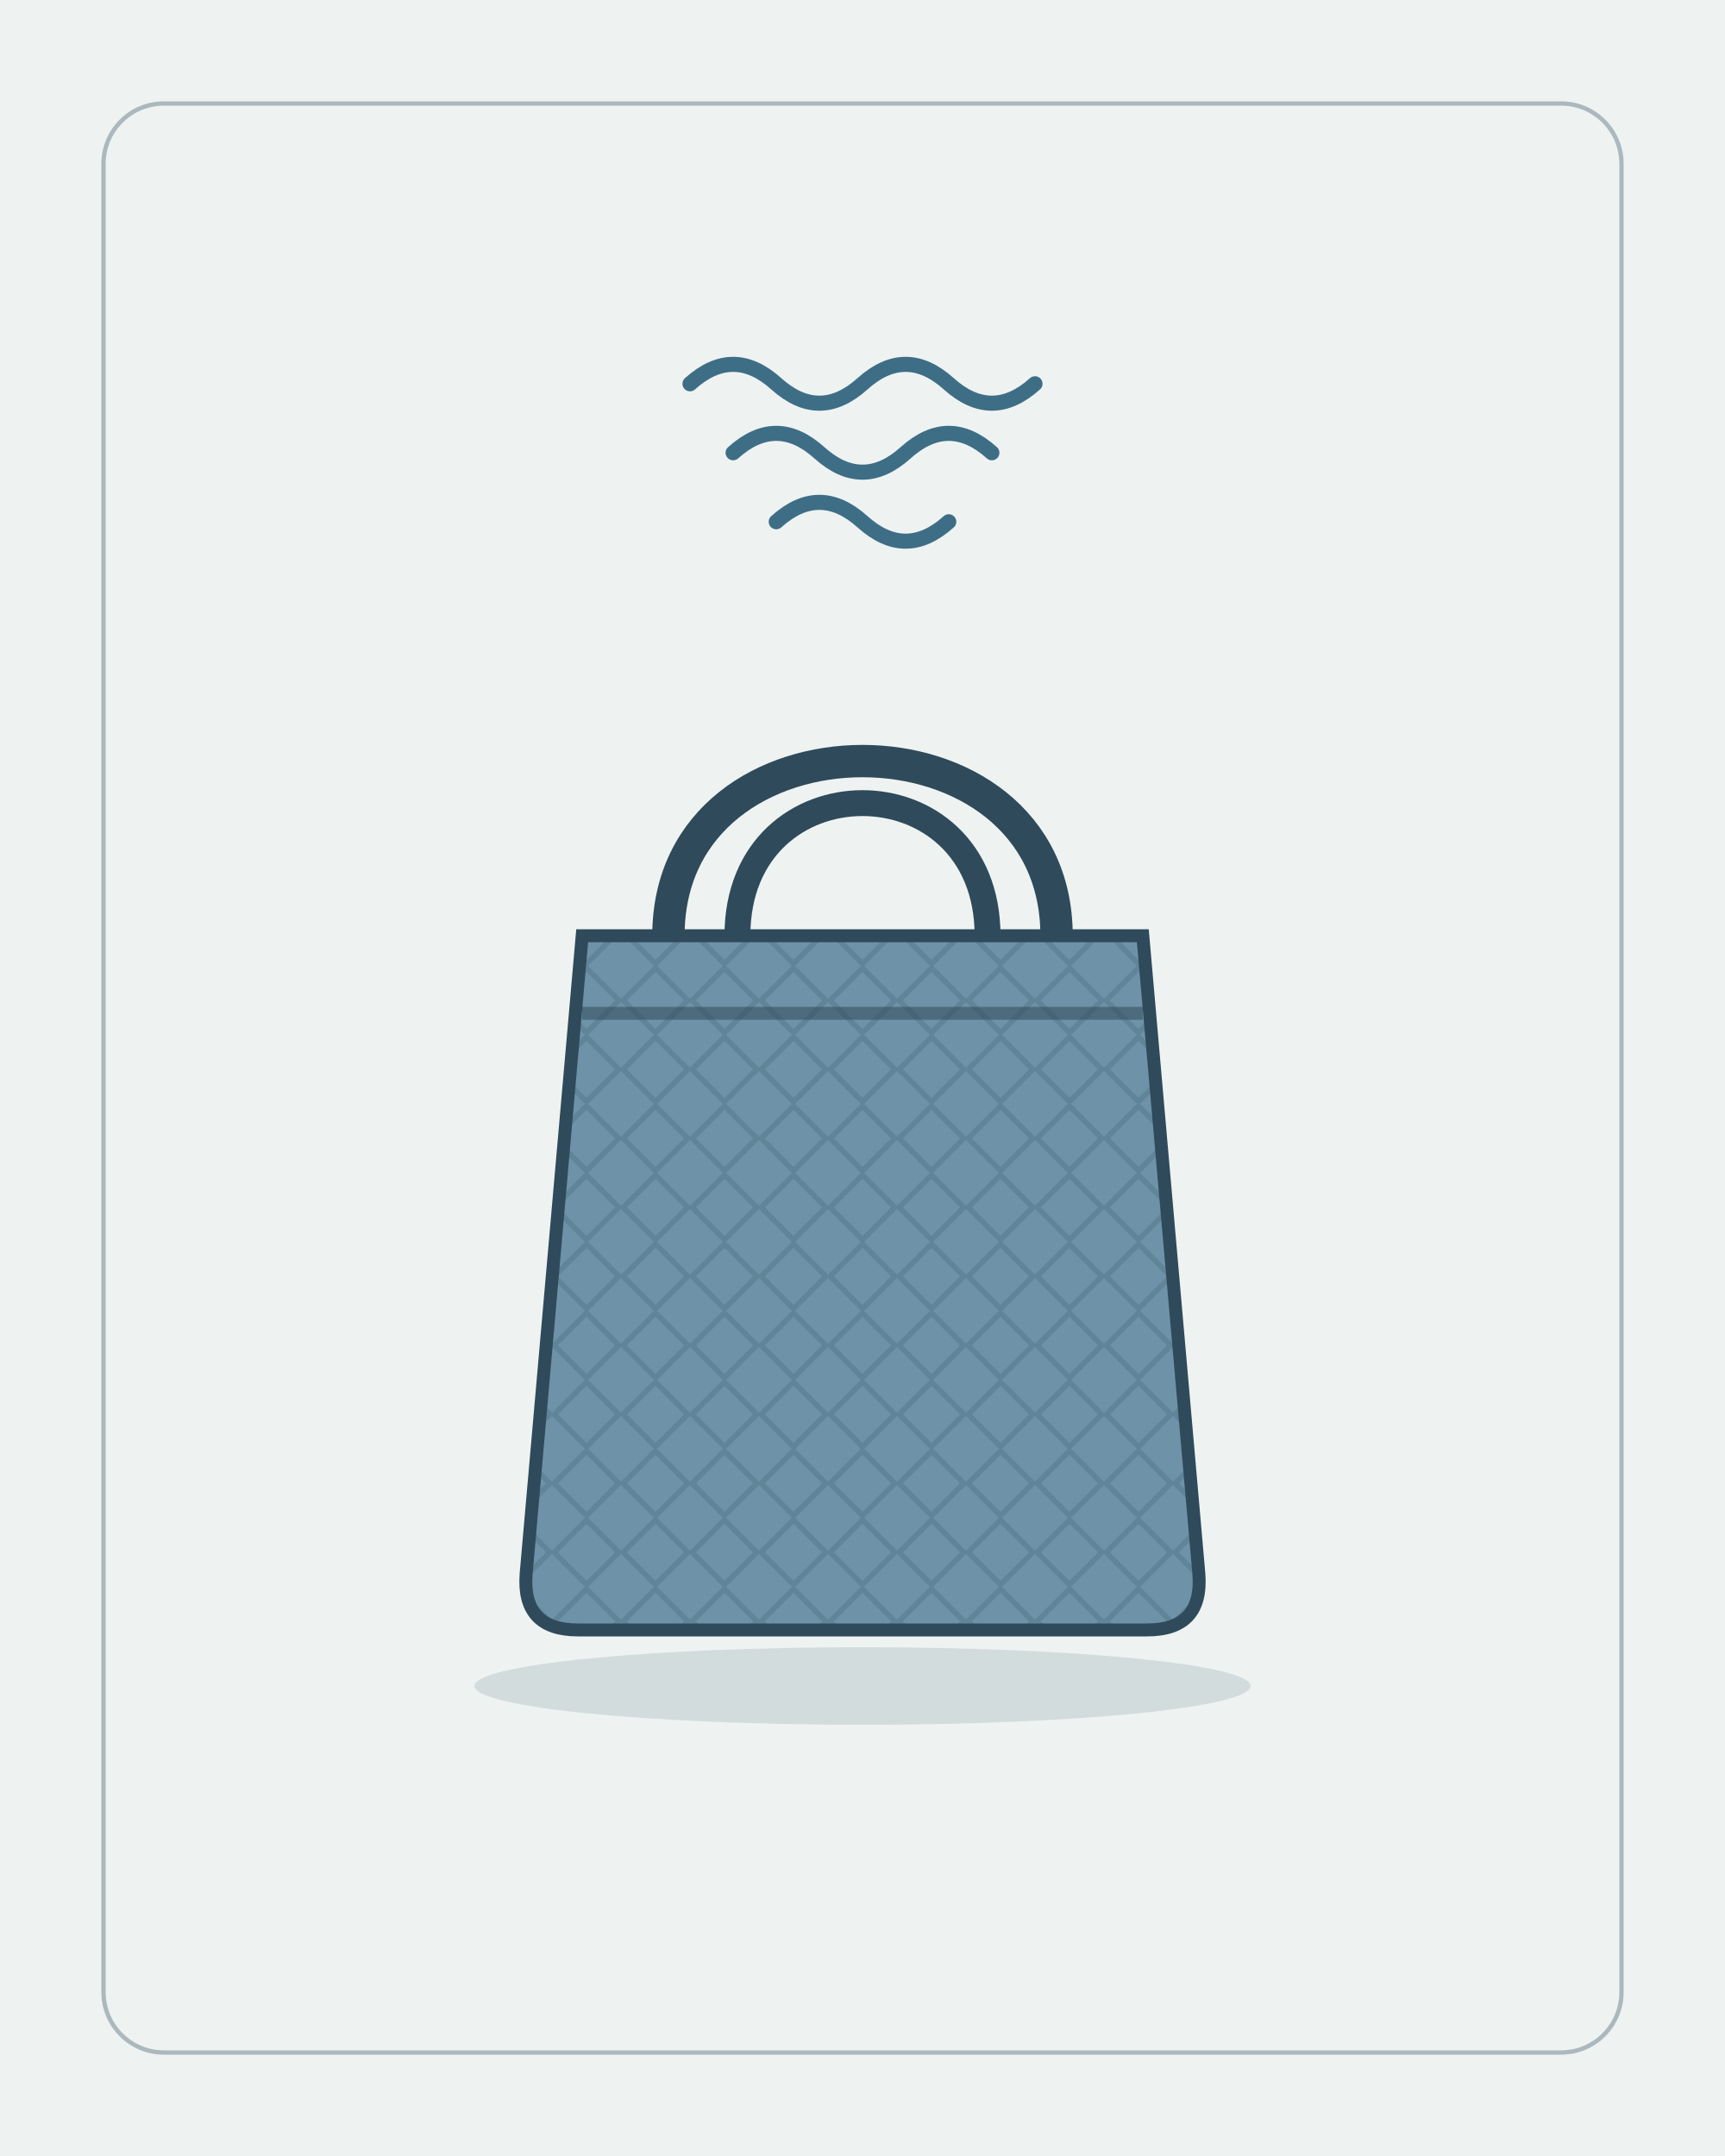
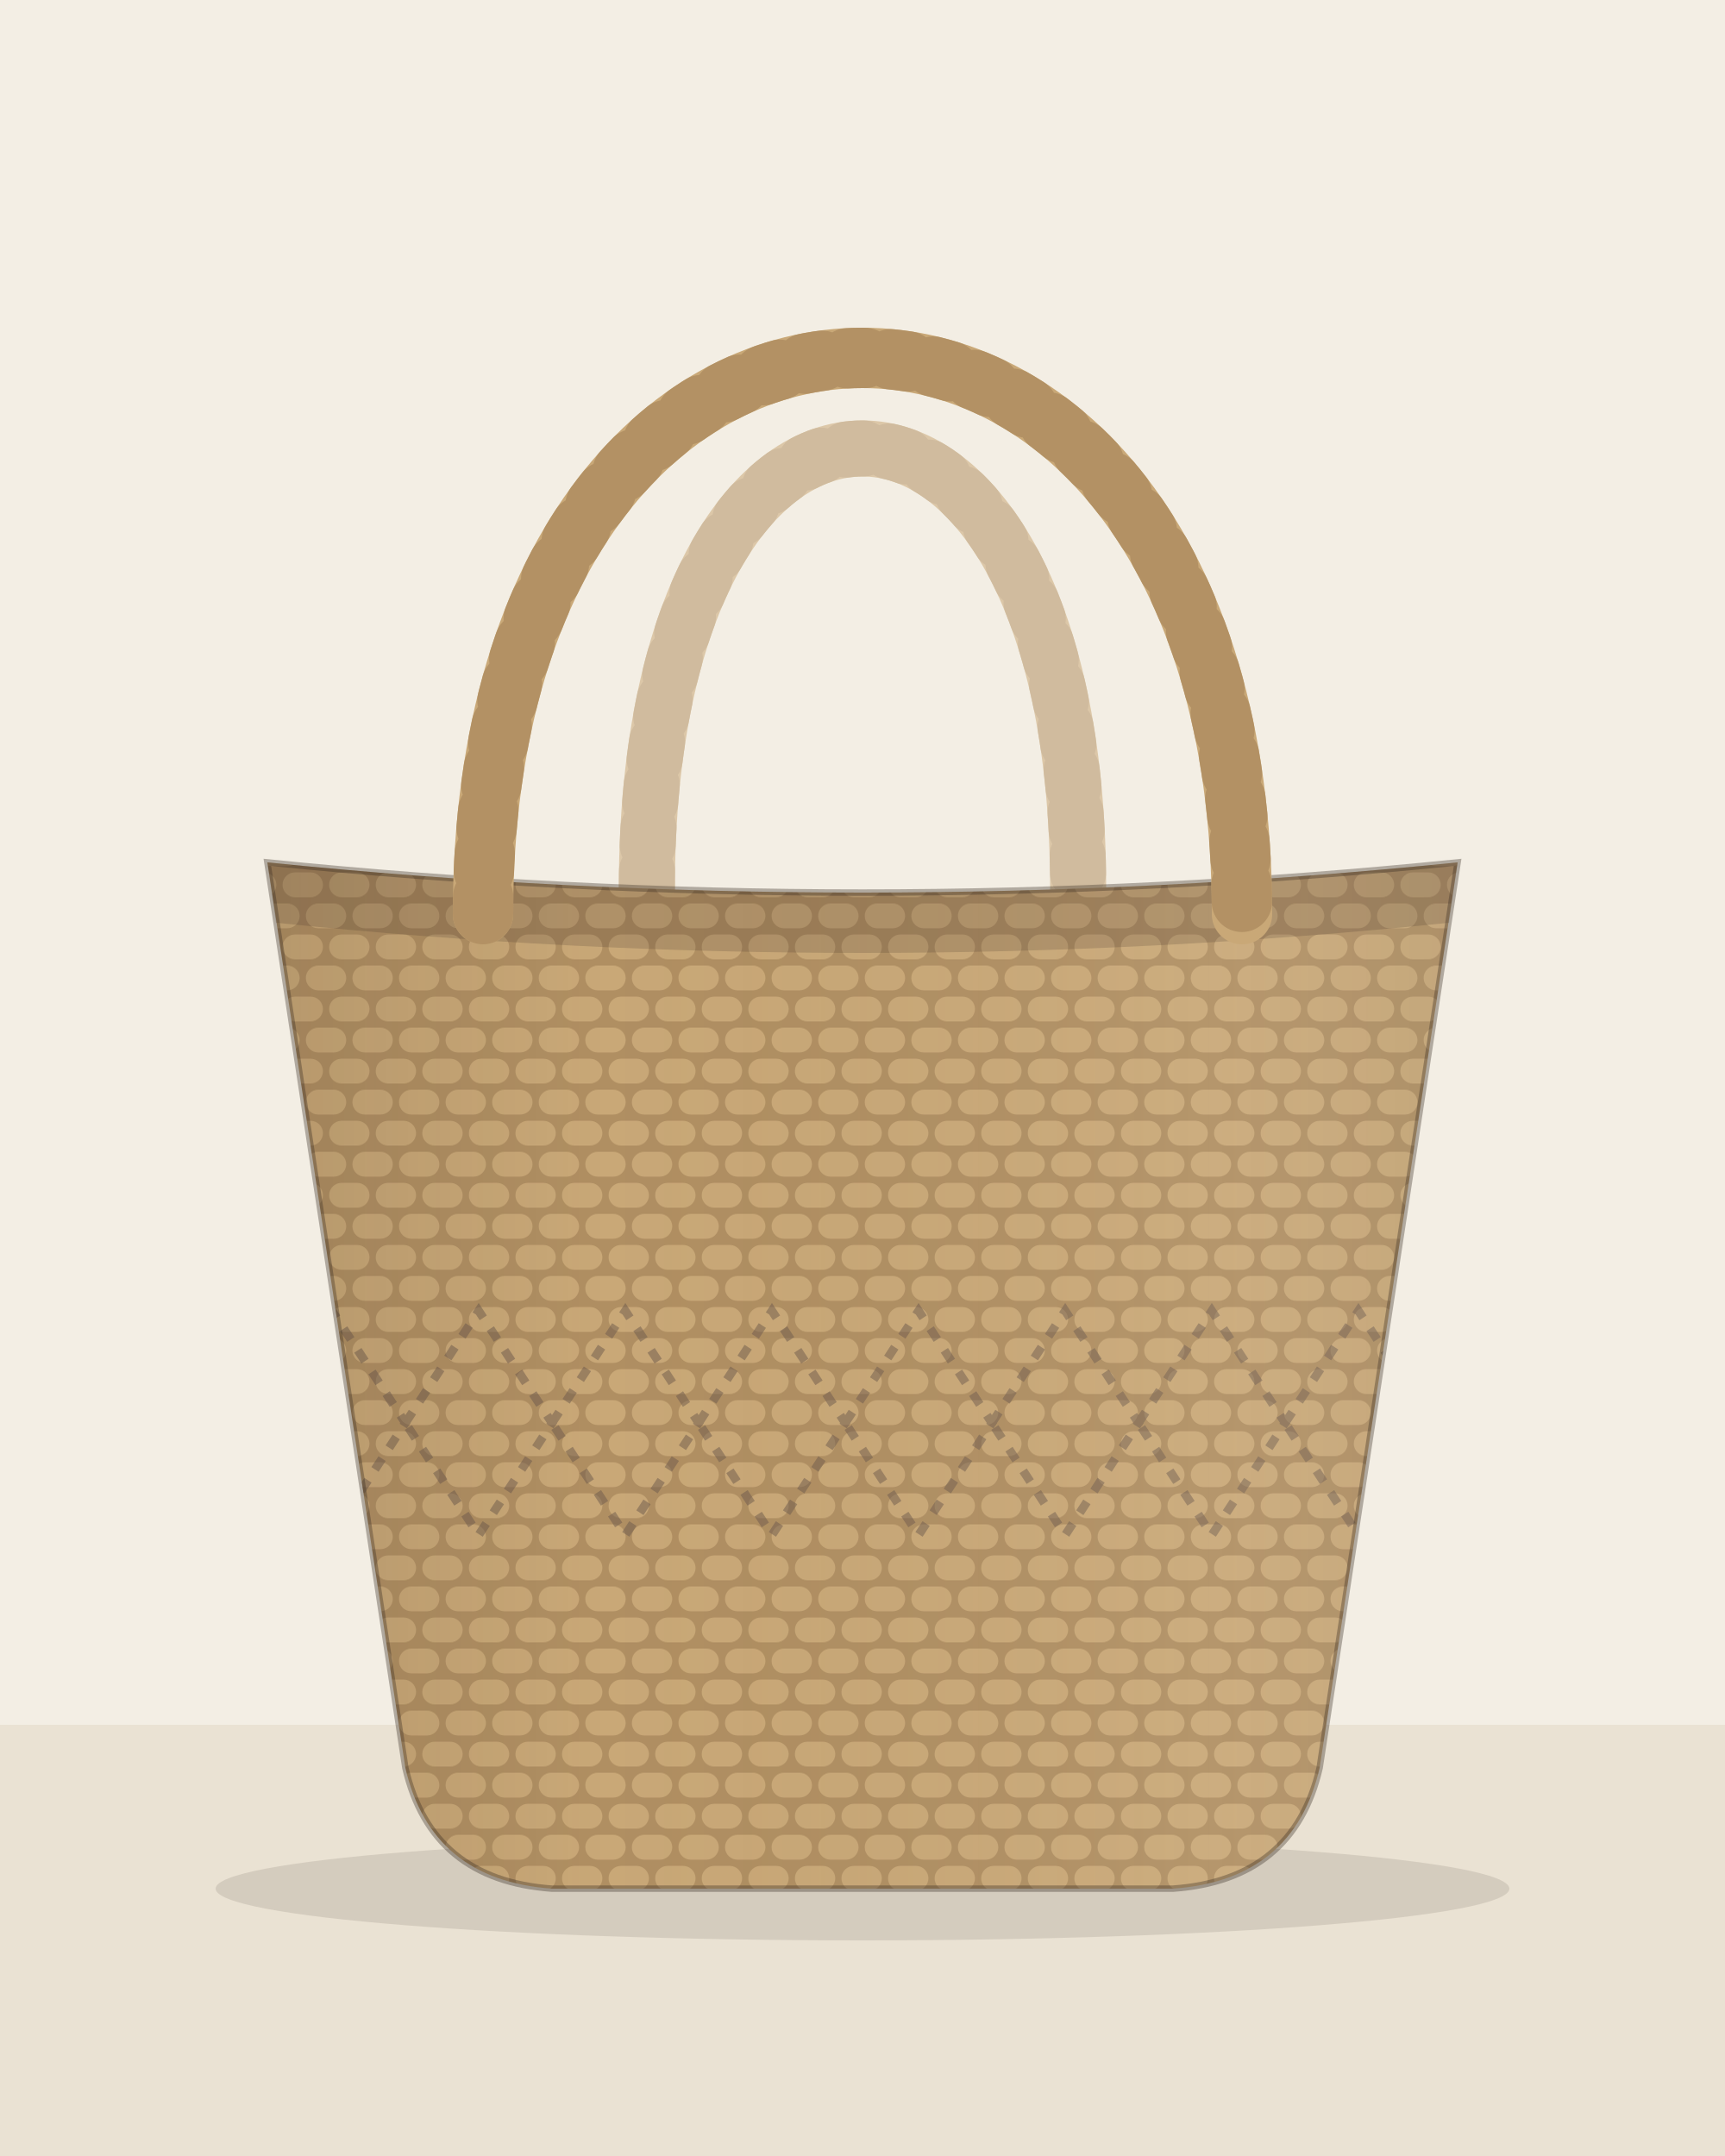
- <svg xmlns="http://www.w3.org/2000/svg" viewBox="0 0 800 1000" role="img" aria-label="Illustration of the alon-tote bag">
-   <rect width="800" height="1000" fill="#EEF3F2" />
-   <rect x="48" y="48" width="704" height="904" rx="28" fill="none" stroke="#2F4A5A" stroke-width="2" opacity="0.35" />
-   <g stroke="#3E6E86" stroke-width="7" stroke-linecap="round" fill="none">
-     <path d="M320 178q20-18 40 0t40 0t40 0t40 0" />
-     <path d="M340 210q20-18 40 0t40 0t40 0" />
-     <path d="M360 242q20-18 40 0t40 0" />
+ <svg xmlns="http://www.w3.org/2000/svg" viewBox="0 0 400 500" role="img" aria-hidden="true" width="400" height="500">
+   <defs>
+     <pattern id="_r_61_p" width="21.6" height="14.4" patternUnits="userSpaceOnUse">
+       <rect width="21.6" height="14.4" fill="#B08F62" />
+       <rect x="0.72" y="0.72" width="9.36" height="5.76" rx="2.88" fill="#C9A877" />
+       <rect x="11.52" y="0.72" width="9.36" height="5.76" rx="2.88" fill="#C9A877" />
+       <rect x="6.12" y="7.92" width="9.36" height="5.76" rx="2.88" fill="#C9A877" />
+       <rect x="16.92" y="7.92" width="9.36" height="5.76" rx="2.88" fill="#C9A877" />
+       <rect x="-4.68" y="7.92" width="9.36" height="5.76" rx="2.88" fill="#C9A877" />
+     </pattern>
+     <clipPath id="_r_61_c">
+       <path d="M62 200 Q200 214 338 200 L306 410 Q300 436 272 438 L128 438 Q100 436 94 410 Z" />
+     </clipPath>
+     <linearGradient id="_r_61_s" x1="0" x2="1">
+       <stop offset="0" stop-color="#352820" stop-opacity="0.22" />
+       <stop offset="0.35" stop-color="#352820" stop-opacity="0" />
+       <stop offset="0.7" stop-color="#fff" stop-opacity="0.06" />
+       <stop offset="1" stop-color="#352820" stop-opacity="0.2" />
+     </linearGradient>
+   </defs>
+   <rect width="400" height="500" fill="#F3EEE4" />
+   <rect y="400" width="400" height="100" fill="#EAE2D3" />
+   <ellipse cx="200" cy="438" rx="150" ry="12" fill="#352820" opacity="0.12" />
+   <g opacity="0.55">
+     <g fill="none" stroke-linecap="round">
+       <path d="M150 206 C150 70 250 70 250 206" stroke="#C9A877" stroke-width="13" />
+       <path d="M150 206 C150 70 250 70 250 206" stroke="#B08F62" stroke-width="13" stroke-dasharray="4 6" opacity="0.9" />
+     </g>
  </g>
-   <ellipse cx="400" cy="782" rx="180" ry="18" fill="#2F4A5A" opacity="0.14" />
-   <defs>
-     <pattern id="weave-alon-tote" width="32" height="32" patternUnits="userSpaceOnUse">
-       <rect width="32" height="32" fill="#6E93A8" />
-       <path d="M16 1L31 16L16 31L1 16Z" fill="none" stroke="#4F7387" stroke-width="2.5" opacity="0.45" />
-     </pattern>
-   </defs>
-   <path d="M310 434C310 326 490 326 490 434" fill="none" stroke="#2F4A5A" stroke-width="15" />
-   <path d="M342 434C342 352 458 352 458 434" fill="none" stroke="#2F4A5A" stroke-width="12" />
-   <path d="M270 434L530 434L556 730Q558 756 532 756L268 756Q242 756 244 730Z" fill="url(#weave-alon-tote)" stroke="#2F4A5A" stroke-width="6" />
-   <path d="M270 470H530" stroke="#2F4A5A" stroke-width="6" opacity="0.55" />
+   <g>
+     <rect width="400" height="500" fill="url(#_r_61_p)" clip-path="url(#_r_61_c)" />
+     <g clip-path="url(#_r_61_c)" opacity="0.5">
+       <path d="M60 330 l17 -26 l17 26 l-17 26z" fill="none" stroke="#6D5A4B" stroke-width="2" stroke-dasharray="3 3" />
+       <path d="M94 330 l17 -26 l17 26 l-17 26z" fill="none" stroke="#6D5A4B" stroke-width="2" stroke-dasharray="3 3" />
+       <path d="M128 330 l17 -26 l17 26 l-17 26z" fill="none" stroke="#6D5A4B" stroke-width="2" stroke-dasharray="3 3" />
+       <path d="M162 330 l17 -26 l17 26 l-17 26z" fill="none" stroke="#6D5A4B" stroke-width="2" stroke-dasharray="3 3" />
+       <path d="M196 330 l17 -26 l17 26 l-17 26z" fill="none" stroke="#6D5A4B" stroke-width="2" stroke-dasharray="3 3" />
+       <path d="M230 330 l17 -26 l17 26 l-17 26z" fill="none" stroke="#6D5A4B" stroke-width="2" stroke-dasharray="3 3" />
+       <path d="M264 330 l17 -26 l17 26 l-17 26z" fill="none" stroke="#6D5A4B" stroke-width="2" stroke-dasharray="3 3" />
+       <path d="M298 330 l17 -26 l17 26 l-17 26z" fill="none" stroke="#6D5A4B" stroke-width="2" stroke-dasharray="3 3" />
+       <path d="M332 330 l17 -26 l17 26 l-17 26z" fill="none" stroke="#6D5A4B" stroke-width="2" stroke-dasharray="3 3" />
+     </g>
+     <rect width="400" height="500" fill="url(#_r_61_s)" clip-path="url(#_r_61_c)" />
+     <g>
+       <path d="M62 200 Q200 214 338 200 L336 214 Q200 228 64 214 Z" fill="#352820" opacity="0.18" />
+     </g>
+     <path d="M62 200 Q200 214 338 200 L306 410 Q300 436 272 438 L128 438 Q100 436 94 410 Z" fill="none" stroke="#352820" stroke-opacity="0.35" stroke-width="1.5" />
+     <g opacity="1">
+       <g fill="none" stroke-linecap="round">
+         <path d="M112 212 C112 40 288 40 288 212" stroke="#C9A877" stroke-width="14" />
+         <path d="M112 212 C112 40 288 40 288 212" stroke="#B08F62" stroke-width="14" stroke-dasharray="4 6" opacity="0.9" />
+       </g>
+     </g>
+   </g>
</svg>
